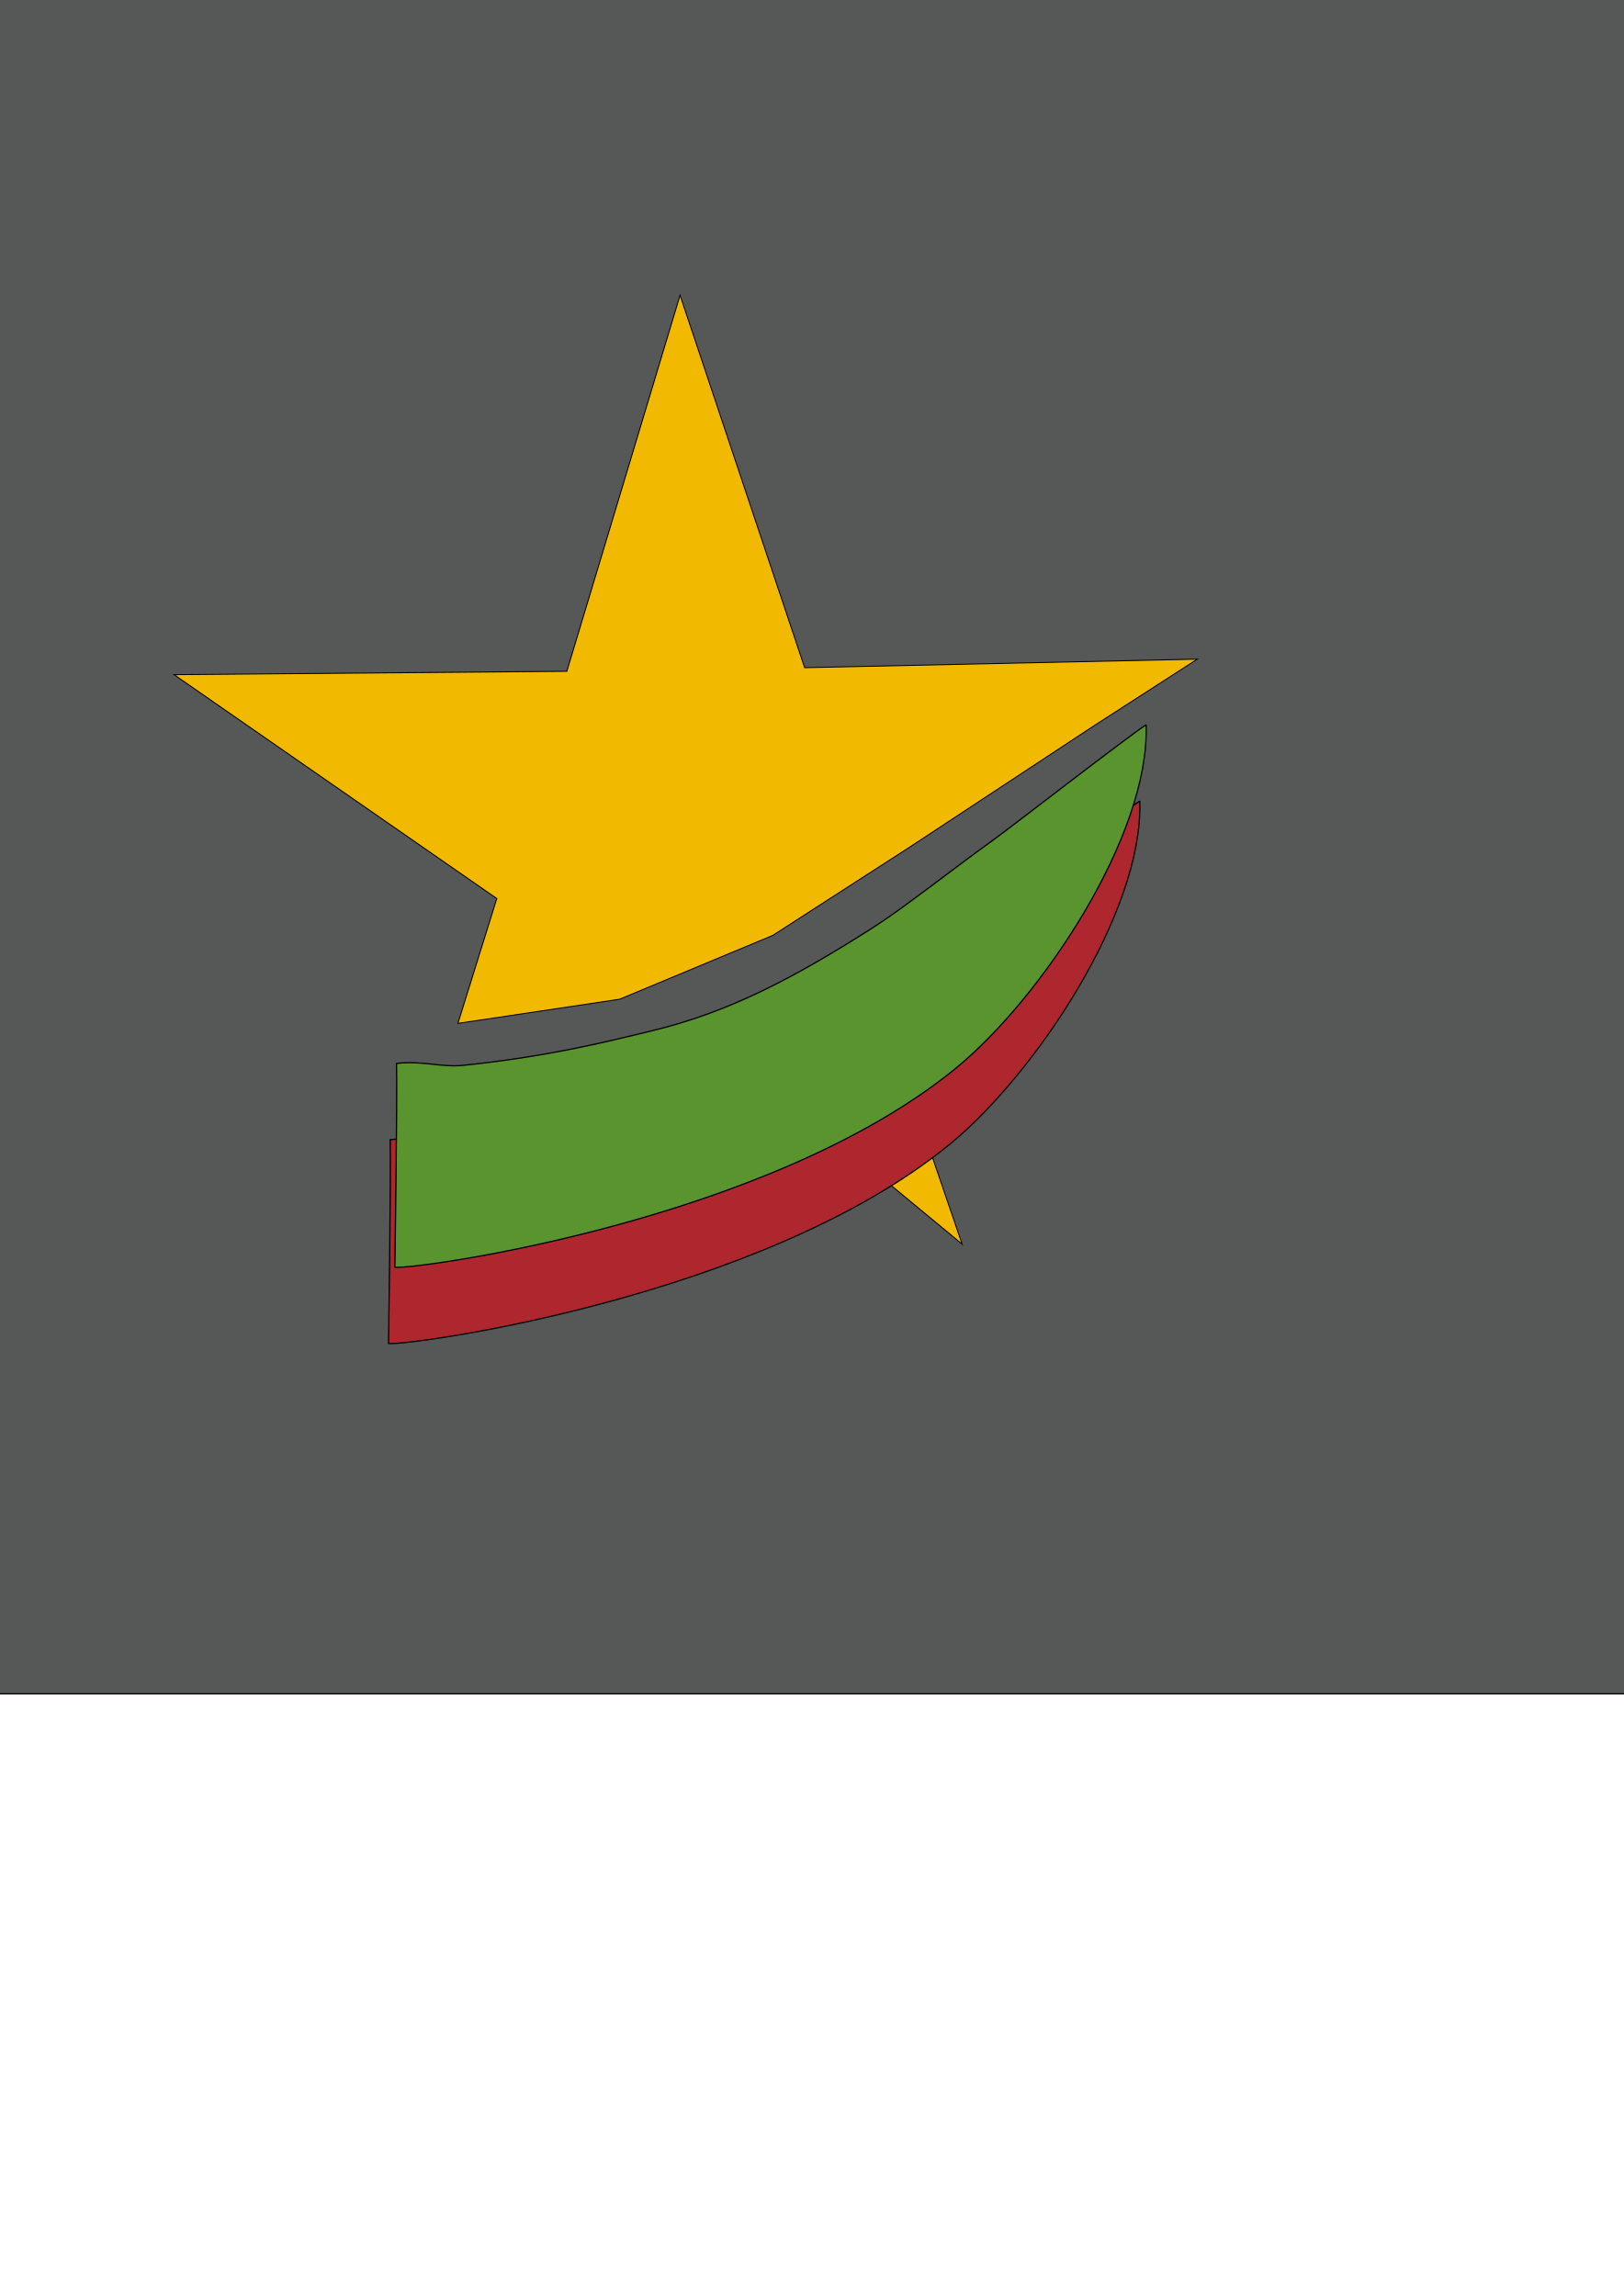
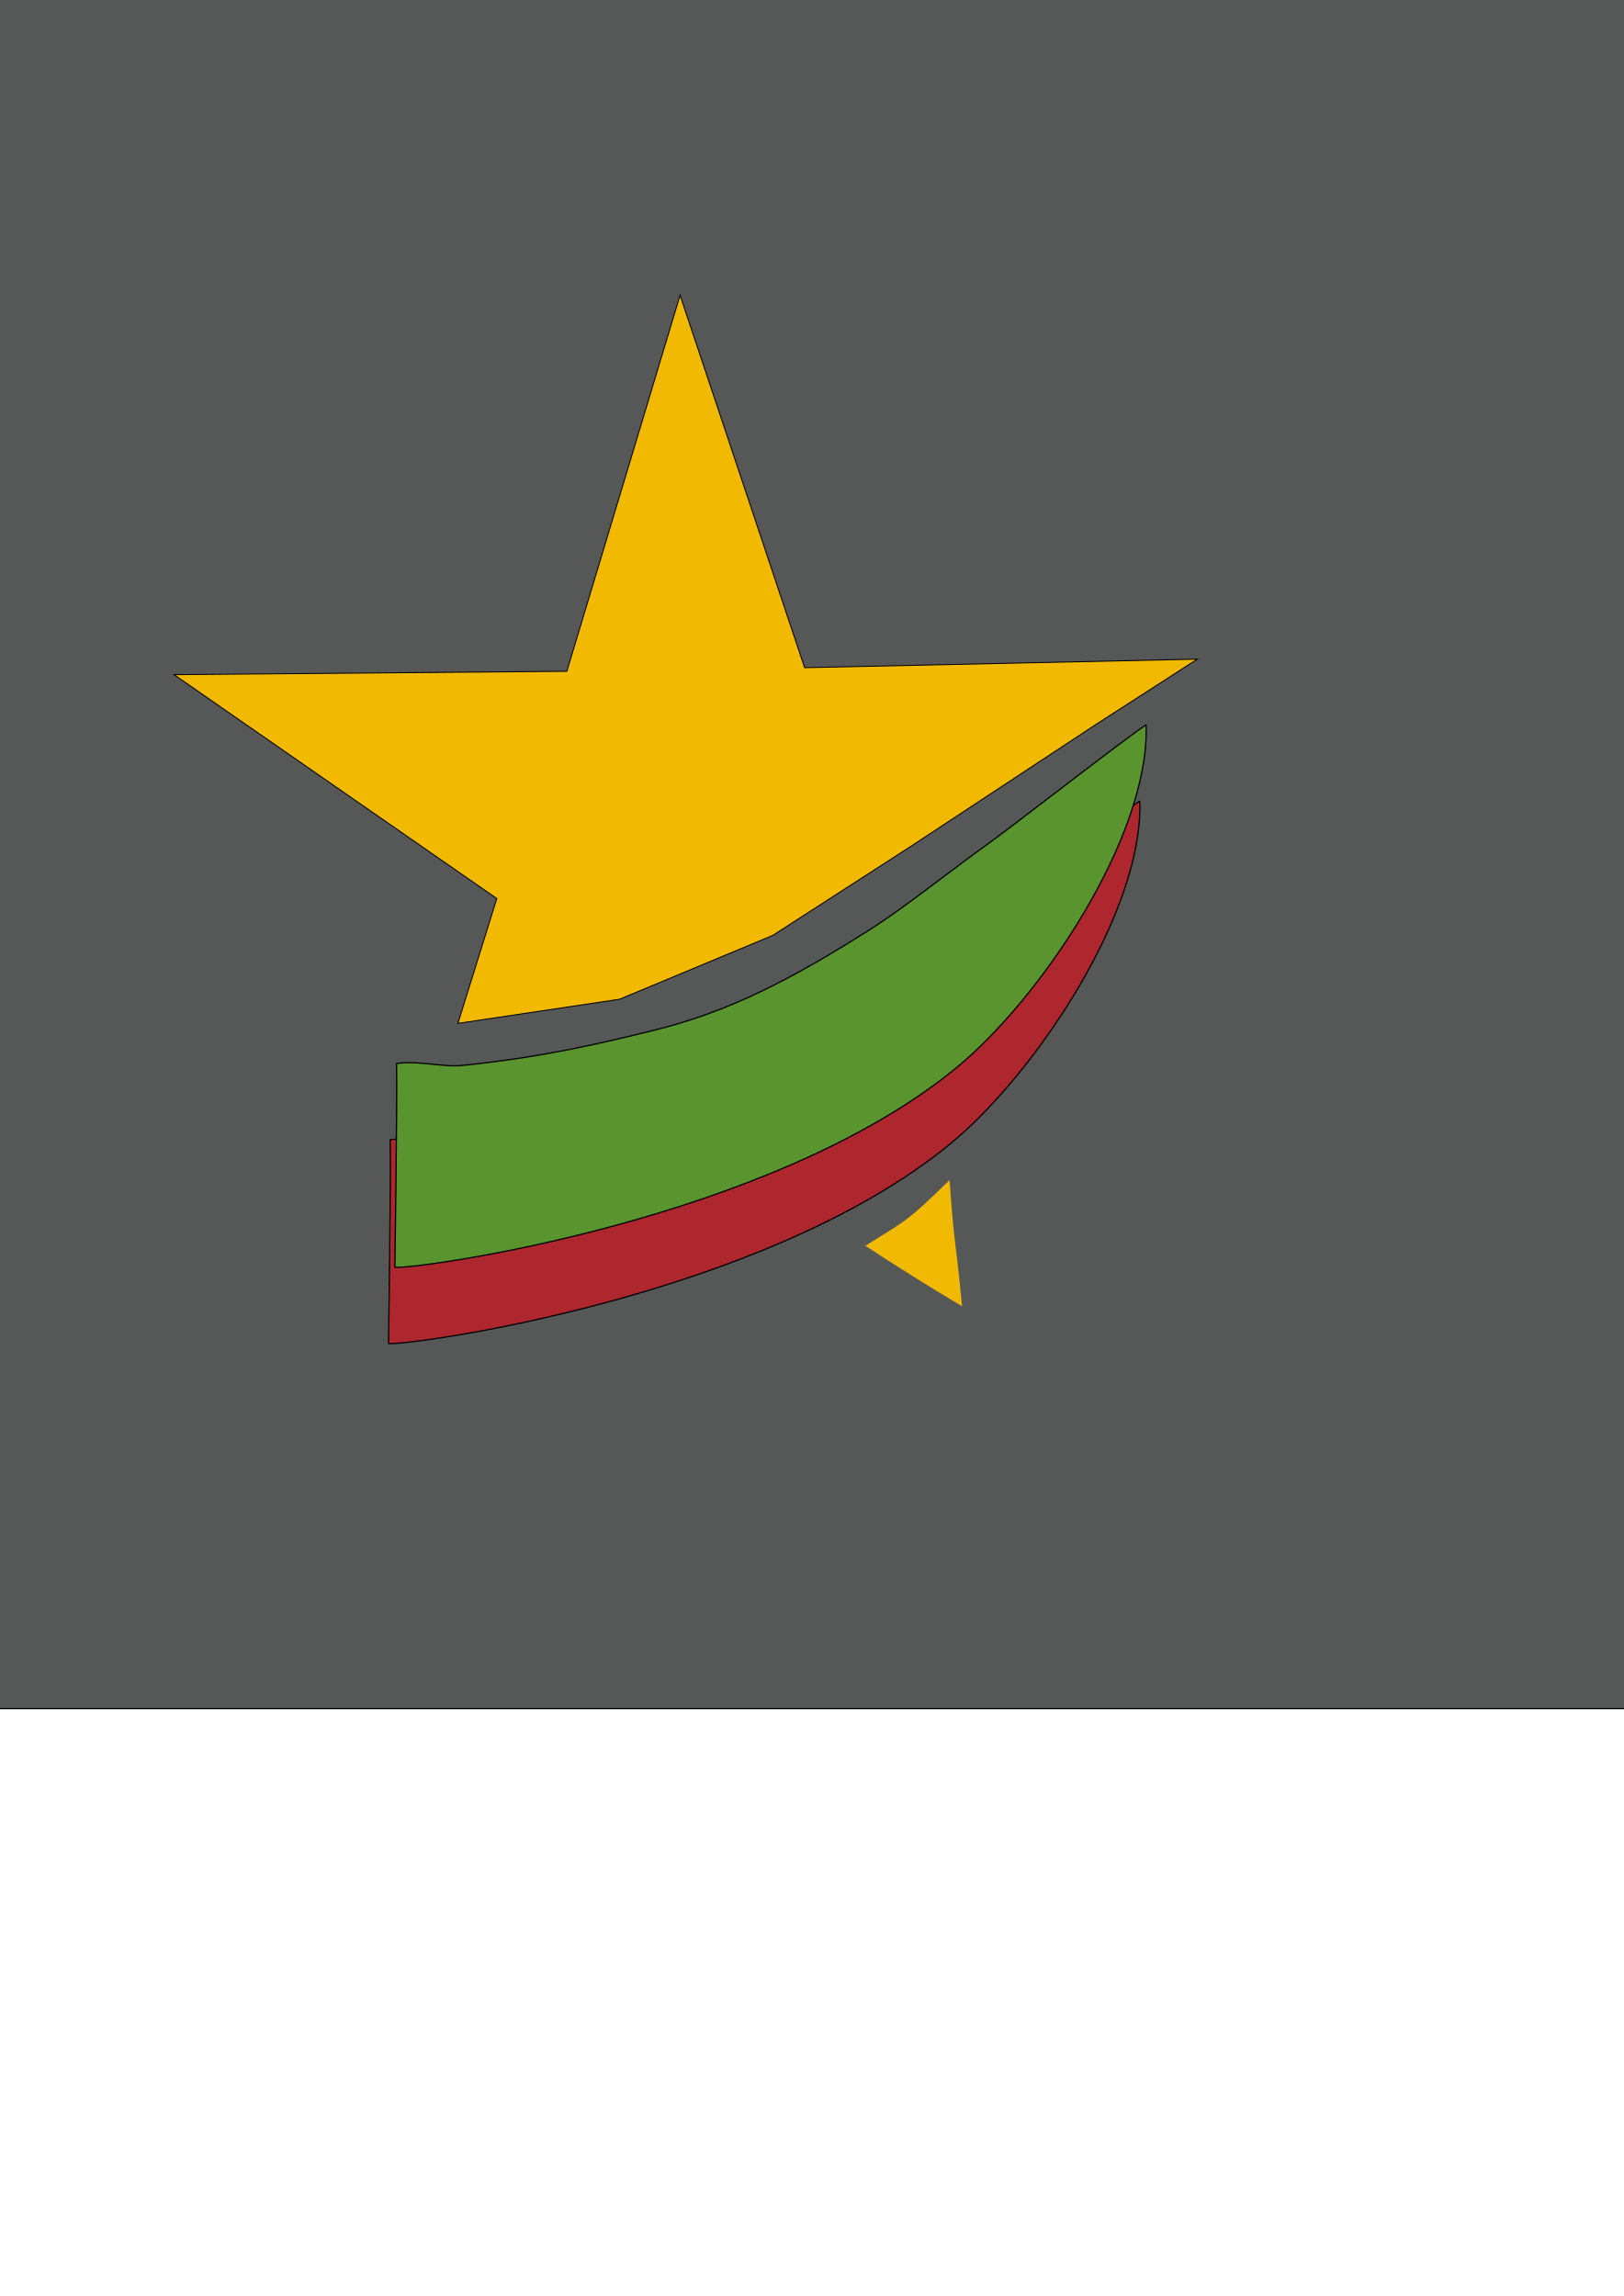
<svg xmlns="http://www.w3.org/2000/svg" width="210mm" height="297mm" viewBox="0 0 210 297" version="1.1" id="svg1" xml:space="preserve">
  <defs id="defs1">
    <linearGradient id="swatch13">
      <stop style="stop-color:#000000;stop-opacity:1;" offset="0" id="stop13" />
    </linearGradient>
    <linearGradient id="swatch7">
      <stop style="stop-color:#000000;stop-opacity:1;" offset="0" id="stop7" />
    </linearGradient>
  </defs>
-   <rect style="fill:#565757;fill-opacity:0.996;stroke:#000000;stroke-width:0.156;stroke-dasharray:none;stroke-opacity:0.996" id="rect1-5-3" width="249.807" height="223.253" x="-18.471" y="-4.149" />
+   <rect style="fill:#565757;fill-opacity:0.996;stroke:#000000;stroke-width:0.156;stroke-dasharray:none;stroke-opacity:0.996" id="rect1-5-3" width="249.807" height="223.253" x="-19.239" y="-2.228" />
  <path style="color:#000000;display:inline;fill:#f2b901;fill-opacity:1;stroke:#000000;stroke-width:0.125;stroke-dasharray:none;stroke-opacity:0.996" d="m 59.223,132.379 5.028,-16.148 -41.739,-28.959 50.799,-0.437 14.644,-48.645 16.114,48.178 50.789,-1.105 -13.298,8.571 -23.648,15.576 -17.952,11.582 -19.826,8.264 z" id="path3" />
-   <path style="color:#000000;display:inline;fill:#f2b901;fill-opacity:1;stroke:#000000;stroke-width:0.125;stroke-dasharray:none;stroke-opacity:0.996" d="m 119.598,146.783 4.838,14.153 -12.195,-10.078 z" id="path3-9" />
  <path id="path5-5" style="color:#000000;display:inline;fill:#ae262e;fill-opacity:1;stroke:#000000;stroke-width:0.162;stroke-miterlimit:1.4;stroke-dasharray:none;stroke-opacity:0.996" d="m 147.412,103.614 c 0.488,14.442 -13.669,35.47 -24.568,44.397 -24.277,19.884 -69.909,26.082 -72.593,25.781 0,0 0.322,-21.726 0.214,-26.37 3.323,-0.382 5.844,0.537 8.611,0.251 10.635,-1.098 18.077,-2.92 24.61,-4.519 9.734,-2.381 18.01,-6.67 28.427,-13.319 3.981,-2.541 10.18,-7.48 15.392,-11.217 2.368,-1.698 17.131,-13.172 19.907,-15.003 z" />
  <path id="path5" style="color:#000000;display:inline;fill:#59942e;fill-opacity:1;stroke:#000000;stroke-width:0.162;stroke-miterlimit:1.4;stroke-dasharray:none;stroke-opacity:0.996" d="m 148.233,93.751 c 0.488,14.442 -13.669,35.47 -24.568,44.397 -24.277,19.884 -69.909,26.082 -72.593,25.781 0,0 0.322,-21.726 0.214,-26.37 3.323,-0.382 5.844,0.537 8.611,0.251 10.635,-1.098 18.077,-2.92 24.61,-4.519 9.734,-2.381 18.01,-6.67 28.427,-13.319 3.981,-2.541 10.18,-7.48 15.392,-11.217 2.368,-1.698 17.131,-13.172 19.907,-15.003 z" />
+   <path id="path13-14-4" style="color:#000000;display:inline;fill:#f2b901;fill-opacity:1;stroke:#000000;stroke-width:0;stroke-miterlimit:1.4;stroke-dasharray:none;stroke-opacity:0.996" d="m 122.818,152.648 c -5.64,5.476 -5.395,5.058 -10.895,8.501 7.473,4.903 12.506,7.797 12.506,7.832 -0.944,-9.767 -0.978,-7.297 -1.612,-16.333 z" />
</svg>
